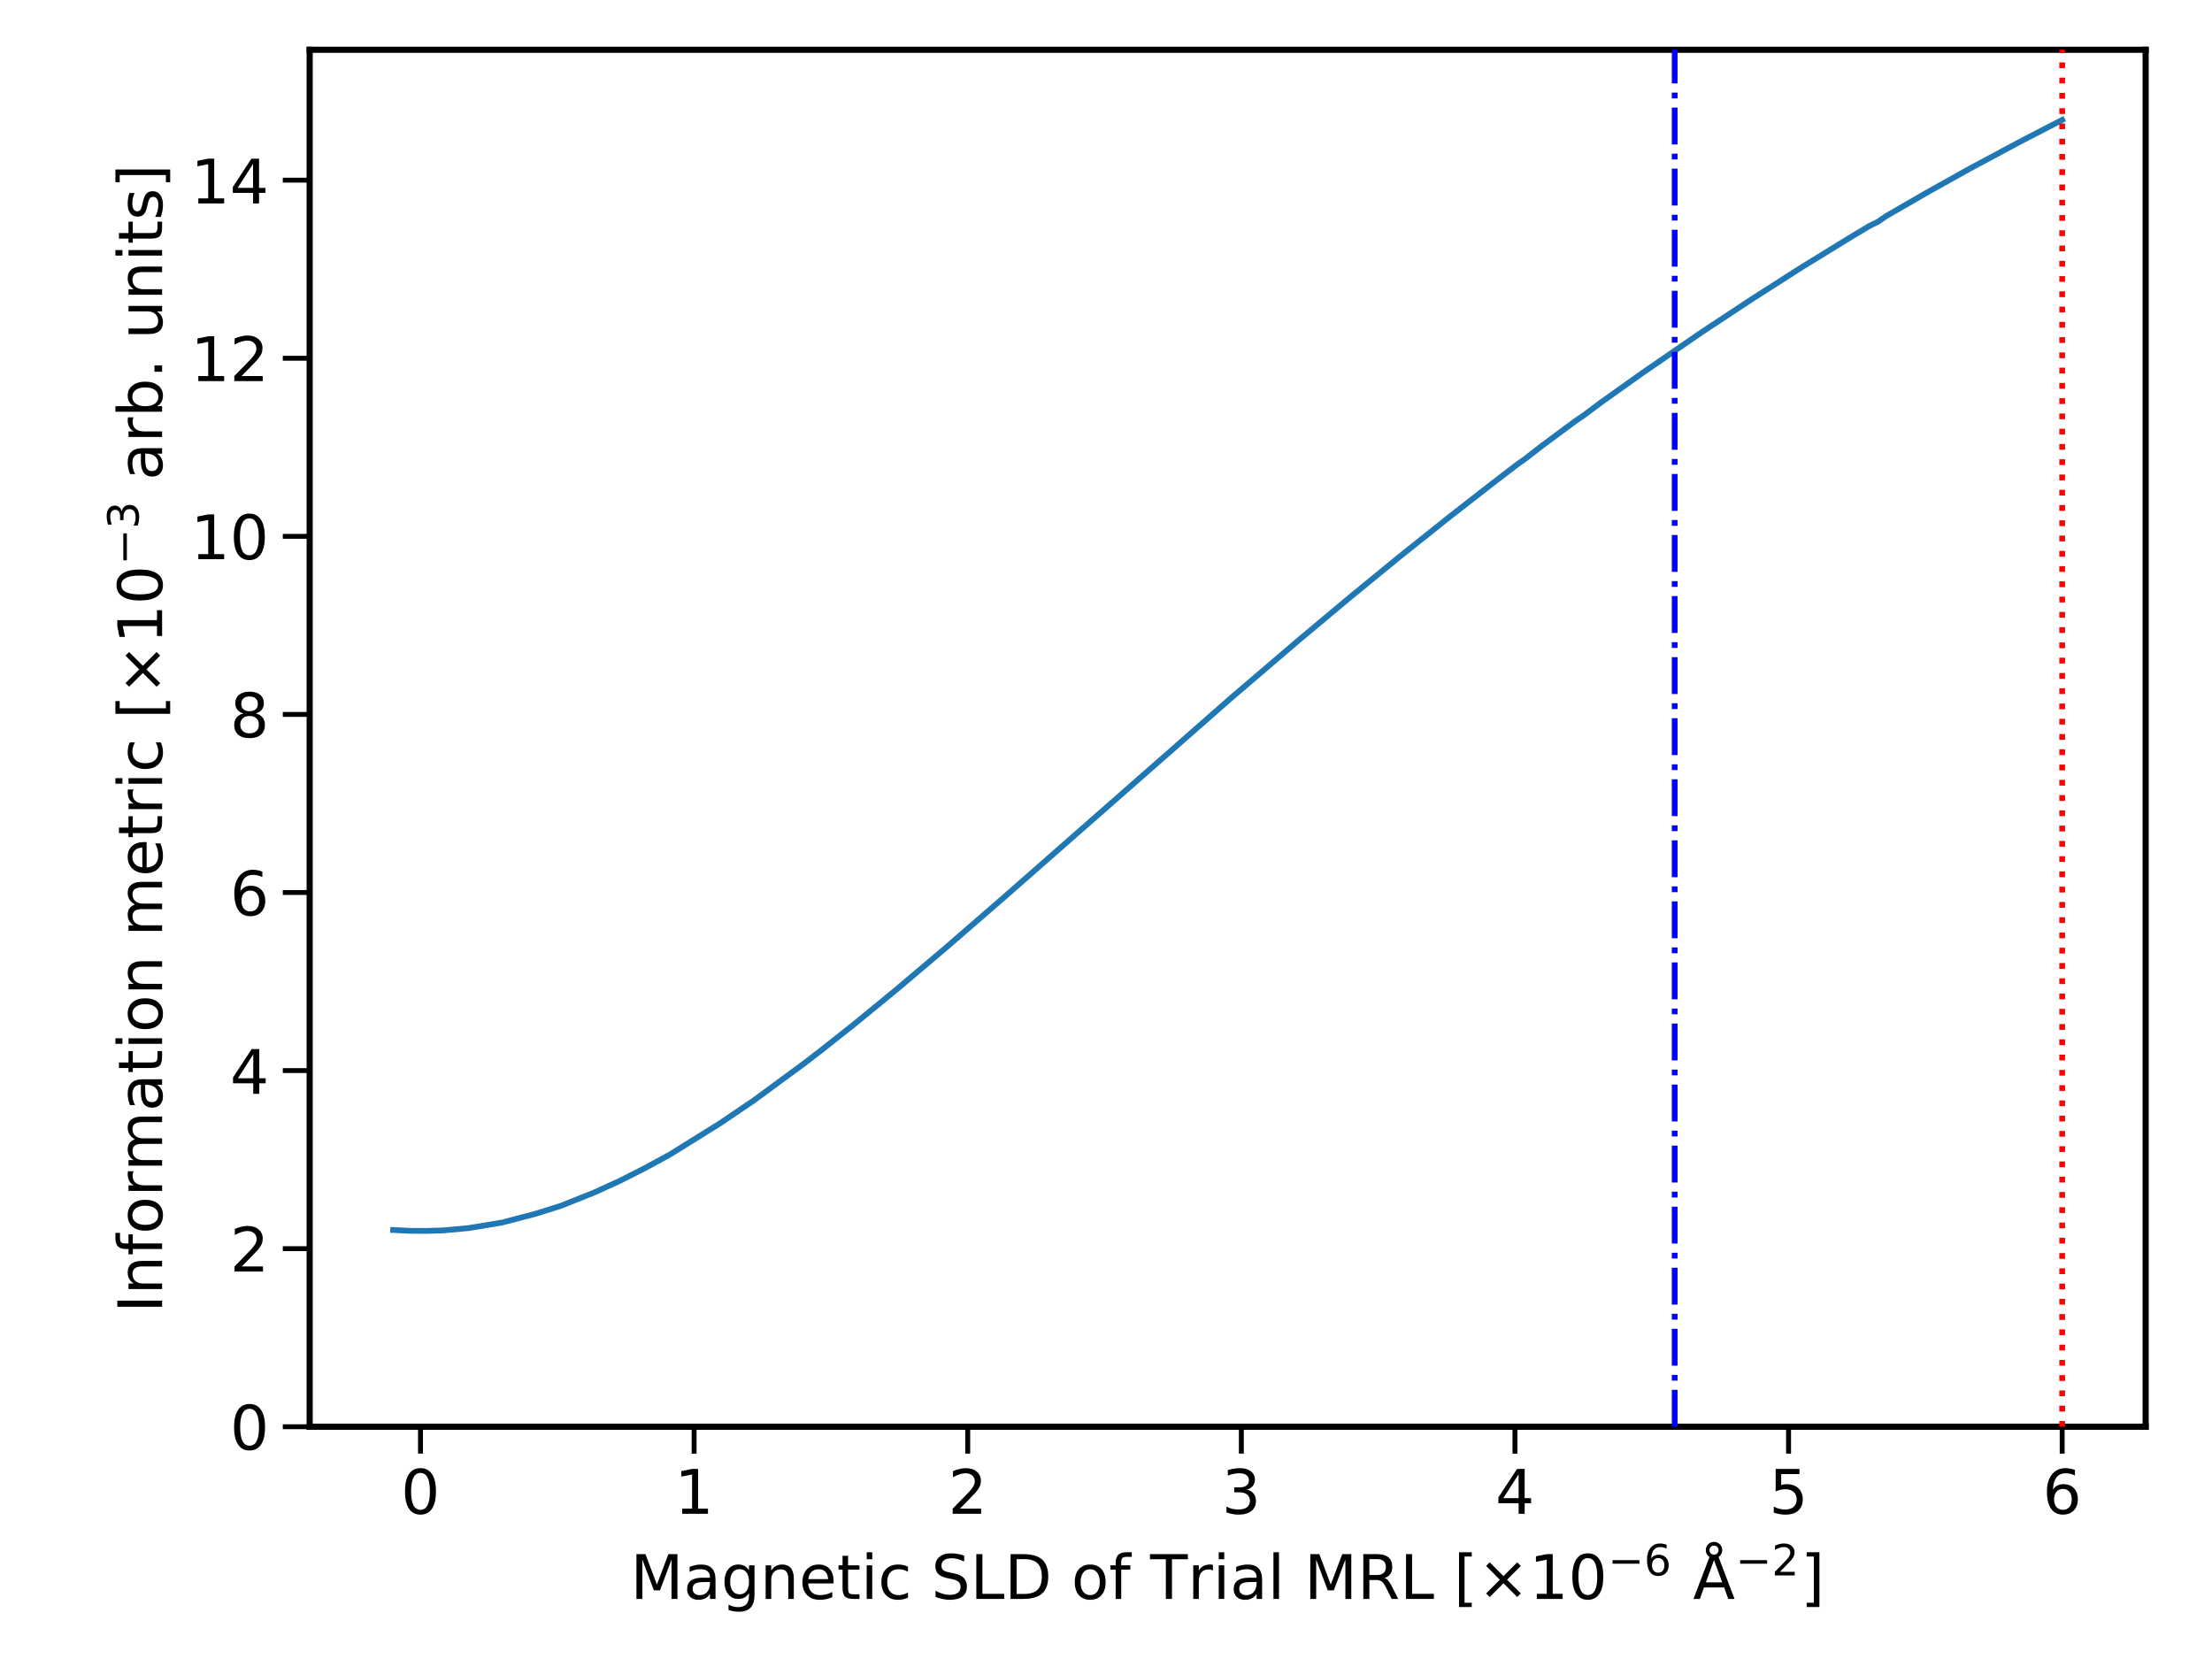
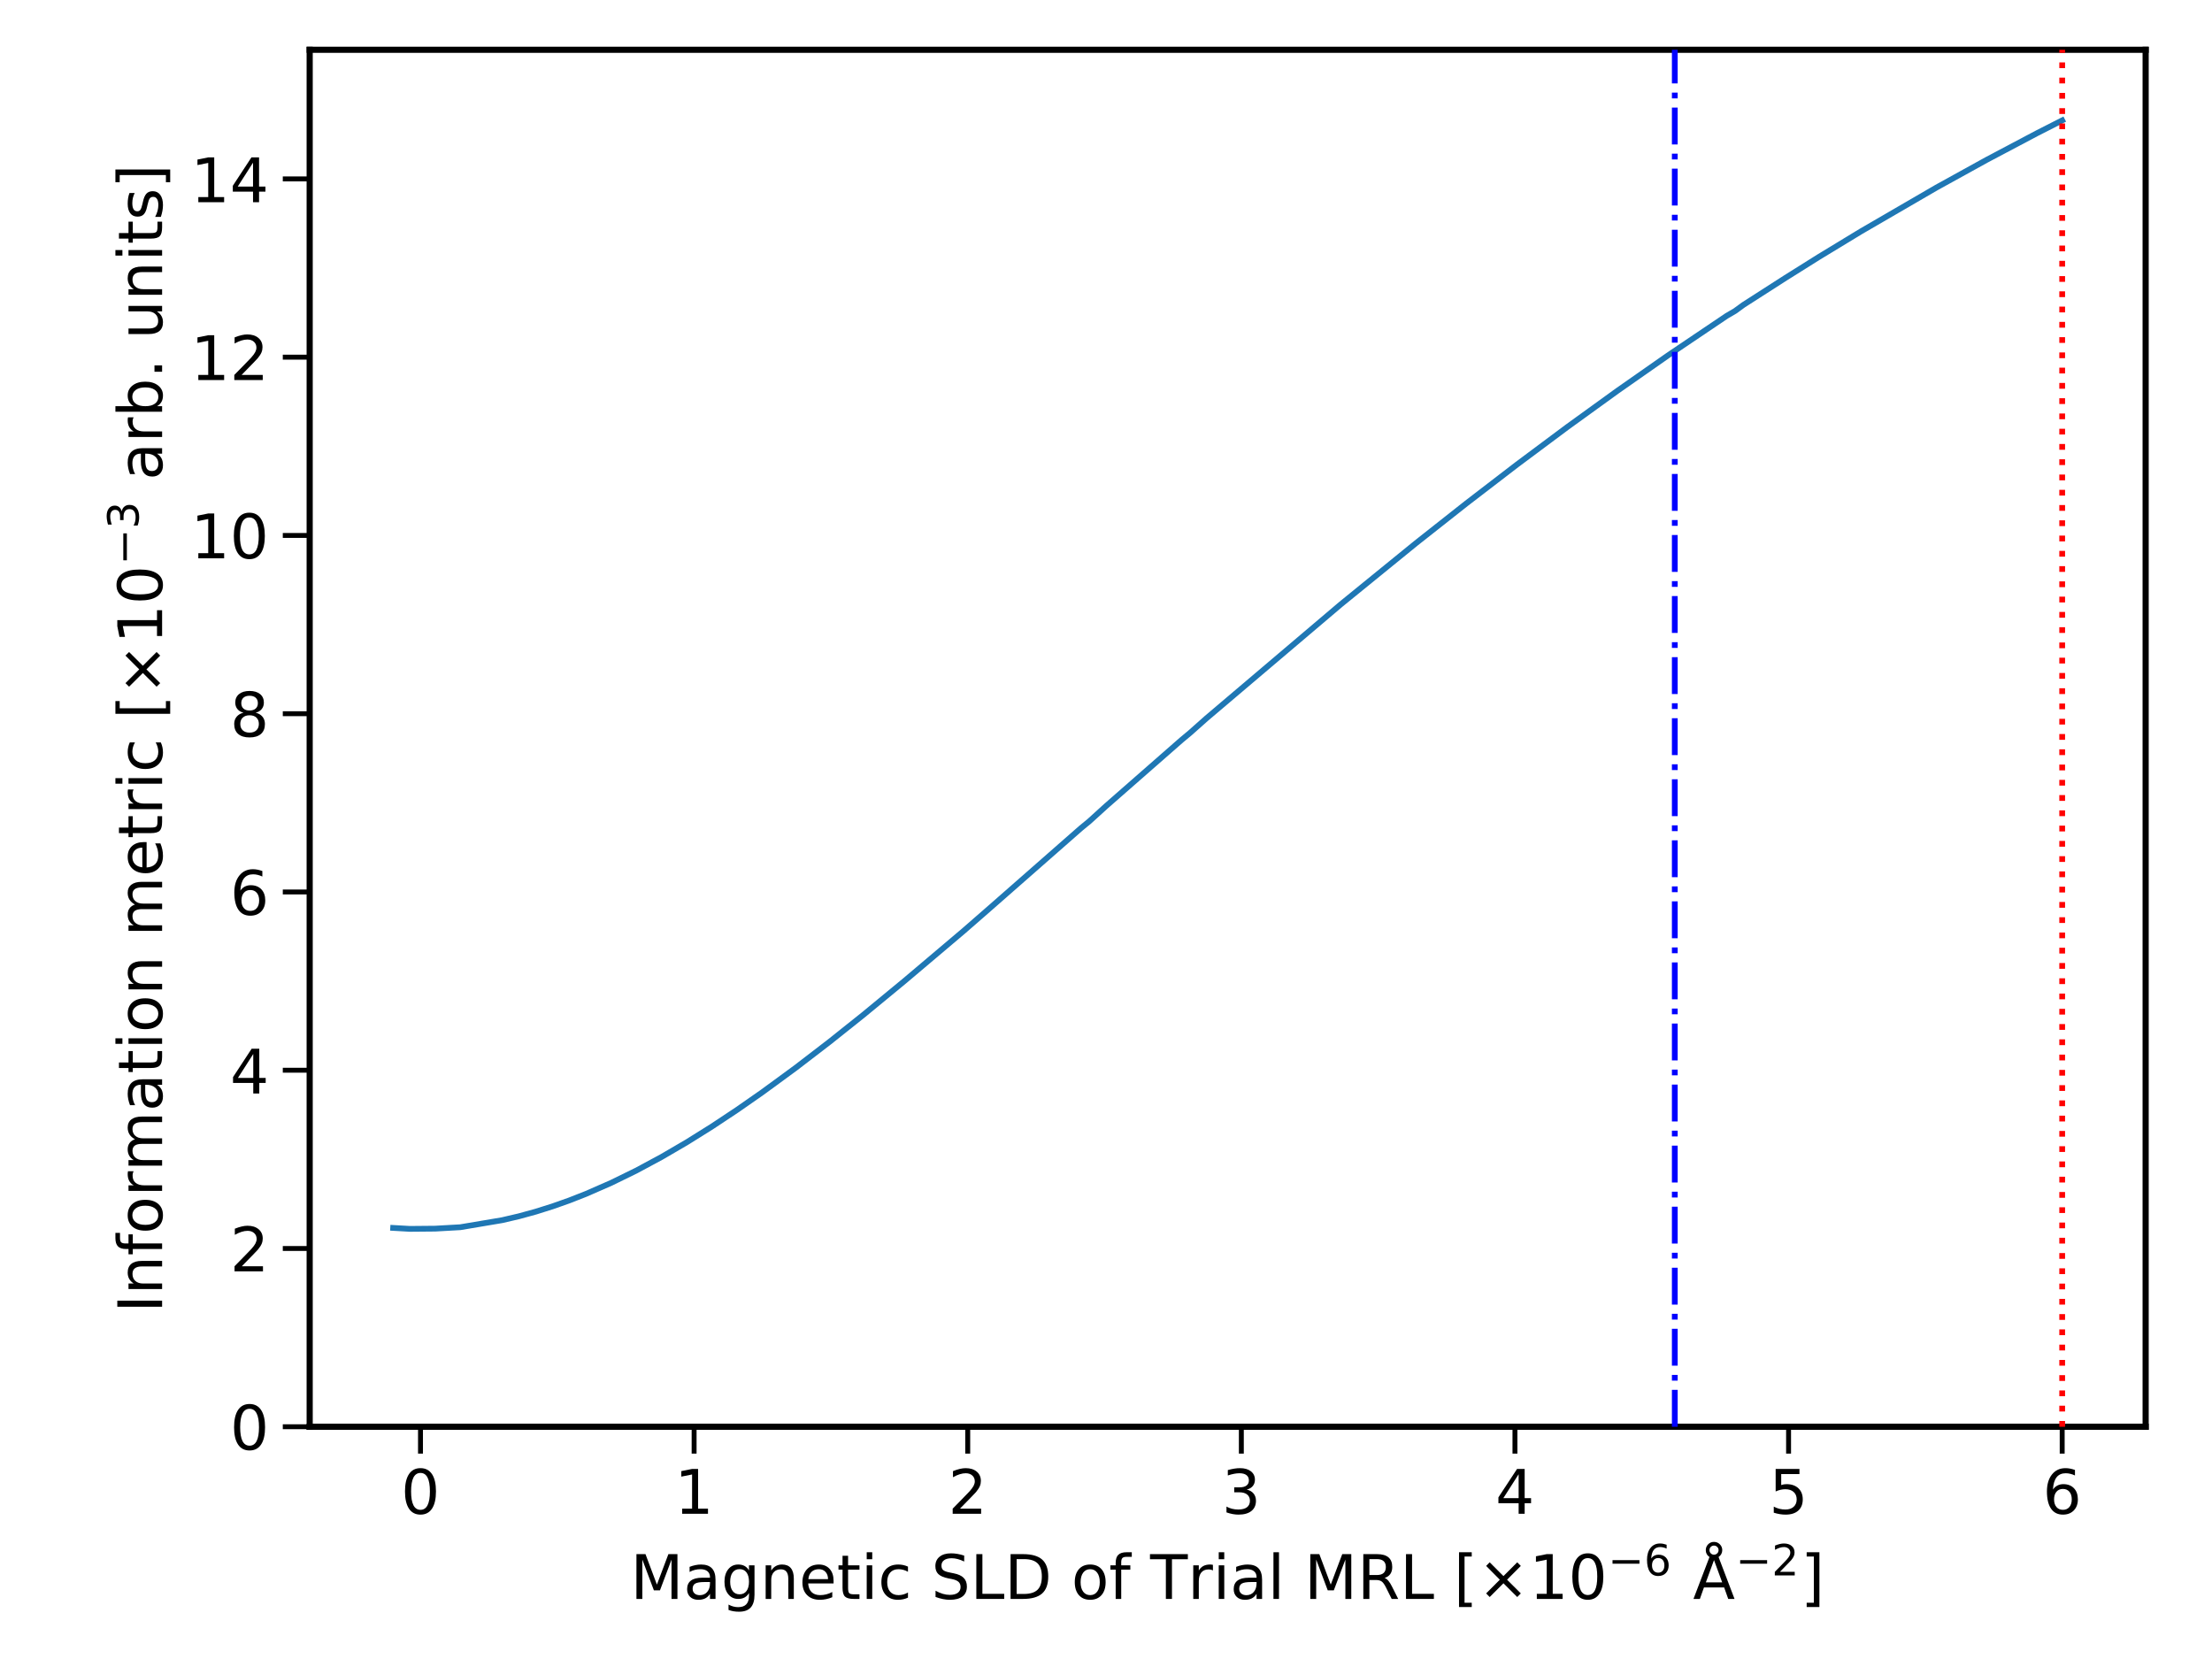
<svg xmlns="http://www.w3.org/2000/svg" xmlns:xlink="http://www.w3.org/1999/xlink" width="576pt" height="432pt" viewBox="0 0 576 432" version="1.1">
  <defs>
    <style type="text/css">*{stroke-linejoin: round; stroke-linecap: butt}</style>
  </defs>
  <g id="figure_1">
    <g id="patch_1">
      <path d="M 0 432  L 576 432  L 576 0  L 0 0  z " style="fill: #ffffff" />
    </g>
    <g id="axes_1">
      <g id="patch_2">
        <path d="M 80.64 371.52  L 558.72 371.52  L 558.72 12.96  L 80.64 12.96  z " style="fill: #ffffff" />
      </g>
      <g id="matplotlib.axis_1">
        <g id="xtick_1">
          <g id="line2d_1">
            <defs>
-               <path id="mece6933385" d="M 0 0  L 0 7  " style="stroke: #000000; stroke-width: 1.28" />
+               <path id="m1cd5940c97" d="M 0 0  L 0 7  " style="stroke: #000000; stroke-width: 1.28" />
            </defs>
            <g>
-               <use xlink:href="#mece6933385" x="109.496" y="371.52" style="stroke: #000000; stroke-width: 1.28" />
+               <use xlink:href="#m1cd5940c97" x="109.496" y="371.52" style="stroke: #000000; stroke-width: 1.28" />
            </g>
          </g>
          <g id="text_1">
            <g transform="translate(104.4058 394.1775) scale(0.16 -0.16)">
              <defs>
                <path id="DejaVuSans-30" d="M 2034 4250  Q 1547 4250 1301 3770  Q 1056 3291 1056 2328  Q 1056 1369 1301 889  Q 1547 409 2034 409  Q 2525 409 2770 889  Q 3016 1369 3016 2328  Q 3016 3291 2770 3770  Q 2525 4250 2034 4250  z M 2034 4750  Q 2819 4750 3233 4129  Q 3647 3509 3647 2328  Q 3647 1150 3233 529  Q 2819 -91 2034 -91  Q 1250 -91 836 529  Q 422 1150 422 2328  Q 422 3509 836 4129  Q 1250 4750 2034 4750  z " transform="scale(0.015625)" />
              </defs>
              <use xlink:href="#DejaVuSans-30" />
            </g>
          </g>
        </g>
        <g id="xtick_2">
          <g id="line2d_2">
            <g>
-               <use xlink:href="#mece6933385" x="180.745" y="371.52" style="stroke: #000000; stroke-width: 1.28" />
+               <use xlink:href="#m1cd5940c97" x="180.745" y="371.52" style="stroke: #000000; stroke-width: 1.28" />
            </g>
          </g>
          <g id="text_2">
            <g transform="translate(175.6547 394.1775) scale(0.16 -0.16)">
              <defs>
                <path id="DejaVuSans-31" d="M 794 531  L 1825 531  L 1825 4091  L 703 3866  L 703 4441  L 1819 4666  L 2450 4666  L 2450 531  L 3481 531  L 3481 0  L 794 0  L 794 531  z " transform="scale(0.015625)" />
              </defs>
              <use xlink:href="#DejaVuSans-31" />
            </g>
          </g>
        </g>
        <g id="xtick_3">
          <g id="line2d_3">
            <g>
-               <use xlink:href="#mece6933385" x="251.994" y="371.52" style="stroke: #000000; stroke-width: 1.28" />
+               <use xlink:href="#m1cd5940c97" x="251.994" y="371.52" style="stroke: #000000; stroke-width: 1.28" />
            </g>
          </g>
          <g id="text_3">
            <g transform="translate(246.9036 394.1775) scale(0.16 -0.16)">
              <defs>
                <path id="DejaVuSans-32" d="M 1228 531  L 3431 531  L 3431 0  L 469 0  L 469 531  Q 828 903 1448 1529  Q 2069 2156 2228 2338  Q 2531 2678 2651 2914  Q 2772 3150 2772 3378  Q 2772 3750 2511 3984  Q 2250 4219 1831 4219  Q 1534 4219 1204 4116  Q 875 4013 500 3803  L 500 4441  Q 881 4594 1212 4672  Q 1544 4750 1819 4750  Q 2544 4750 2975 4387  Q 3406 4025 3406 3419  Q 3406 3131 3298 2873  Q 3191 2616 2906 2266  Q 2828 2175 2409 1742  Q 1991 1309 1228 531  z " transform="scale(0.015625)" />
              </defs>
              <use xlink:href="#DejaVuSans-32" />
            </g>
          </g>
        </g>
        <g id="xtick_4">
          <g id="line2d_4">
            <g>
-               <use xlink:href="#mece6933385" x="323.242" y="371.52" style="stroke: #000000; stroke-width: 1.28" />
+               <use xlink:href="#m1cd5940c97" x="323.242" y="371.52" style="stroke: #000000; stroke-width: 1.28" />
            </g>
          </g>
          <g id="text_4">
            <g transform="translate(318.1524 394.1775) scale(0.16 -0.16)">
              <defs>
                <path id="DejaVuSans-33" d="M 2597 2516  Q 3050 2419 3304 2112  Q 3559 1806 3559 1356  Q 3559 666 3084 287  Q 2609 -91 1734 -91  Q 1441 -91 1130 -33  Q 819 25 488 141  L 488 750  Q 750 597 1062 519  Q 1375 441 1716 441  Q 2309 441 2620 675  Q 2931 909 2931 1356  Q 2931 1769 2642 2001  Q 2353 2234 1838 2234  L 1294 2234  L 1294 2753  L 1863 2753  Q 2328 2753 2575 2939  Q 2822 3125 2822 3475  Q 2822 3834 2567 4026  Q 2313 4219 1838 4219  Q 1578 4219 1281 4162  Q 984 4106 628 3988  L 628 4550  Q 988 4650 1302 4700  Q 1616 4750 1894 4750  Q 2613 4750 3031 4423  Q 3450 4097 3450 3541  Q 3450 3153 3228 2886  Q 3006 2619 2597 2516  z " transform="scale(0.015625)" />
              </defs>
              <use xlink:href="#DejaVuSans-33" />
            </g>
          </g>
        </g>
        <g id="xtick_5">
          <g id="line2d_5">
            <g>
-               <use xlink:href="#mece6933385" x="394.491" y="371.52" style="stroke: #000000; stroke-width: 1.28" />
+               <use xlink:href="#m1cd5940c97" x="394.491" y="371.52" style="stroke: #000000; stroke-width: 1.28" />
            </g>
          </g>
          <g id="text_5">
            <g transform="translate(389.4013 394.1775) scale(0.16 -0.16)">
              <defs>
                <path id="DejaVuSans-34" d="M 2419 4116  L 825 1625  L 2419 1625  L 2419 4116  z M 2253 4666  L 3047 4666  L 3047 1625  L 3713 1625  L 3713 1100  L 3047 1100  L 3047 0  L 2419 0  L 2419 1100  L 313 1100  L 313 1709  L 2253 4666  z " transform="scale(0.015625)" />
              </defs>
              <use xlink:href="#DejaVuSans-34" />
            </g>
          </g>
        </g>
        <g id="xtick_6">
          <g id="line2d_6">
            <g>
-               <use xlink:href="#mece6933385" x="465.74" y="371.52" style="stroke: #000000; stroke-width: 1.28" />
+               <use xlink:href="#m1cd5940c97" x="465.74" y="371.52" style="stroke: #000000; stroke-width: 1.28" />
            </g>
          </g>
          <g id="text_6">
            <g transform="translate(460.6502 394.1775) scale(0.16 -0.16)">
              <defs>
                <path id="DejaVuSans-35" d="M 691 4666  L 3169 4666  L 3169 4134  L 1269 4134  L 1269 2991  Q 1406 3038 1543 3061  Q 1681 3084 1819 3084  Q 2600 3084 3056 2656  Q 3513 2228 3513 1497  Q 3513 744 3044 326  Q 2575 -91 1722 -91  Q 1428 -91 1123 -41  Q 819 9 494 109  L 494 744  Q 775 591 1075 516  Q 1375 441 1709 441  Q 2250 441 2565 725  Q 2881 1009 2881 1497  Q 2881 1984 2565 2268  Q 2250 2553 1709 2553  Q 1456 2553 1204 2497  Q 953 2441 691 2322  L 691 4666  z " transform="scale(0.015625)" />
              </defs>
              <use xlink:href="#DejaVuSans-35" />
            </g>
          </g>
        </g>
        <g id="xtick_7">
          <g id="line2d_7">
            <g>
-               <use xlink:href="#mece6933385" x="536.989" y="371.52" style="stroke: #000000; stroke-width: 1.28" />
+               <use xlink:href="#m1cd5940c97" x="536.989" y="371.52" style="stroke: #000000; stroke-width: 1.28" />
            </g>
          </g>
          <g id="text_7">
            <g transform="translate(531.8991 394.1775) scale(0.16 -0.16)">
              <defs>
                <path id="DejaVuSans-36" d="M 2113 2584  Q 1688 2584 1439 2293  Q 1191 2003 1191 1497  Q 1191 994 1439 701  Q 1688 409 2113 409  Q 2538 409 2786 701  Q 3034 994 3034 1497  Q 3034 2003 2786 2293  Q 2538 2584 2113 2584  z M 3366 4563  L 3366 3988  Q 3128 4100 2886 4159  Q 2644 4219 2406 4219  Q 1781 4219 1451 3797  Q 1122 3375 1075 2522  Q 1259 2794 1537 2939  Q 1816 3084 2150 3084  Q 2853 3084 3261 2657  Q 3669 2231 3669 1497  Q 3669 778 3244 343  Q 2819 -91 2113 -91  Q 1303 -91 875 529  Q 447 1150 447 2328  Q 447 3434 972 4092  Q 1497 4750 2381 4750  Q 2619 4750 2861 4703  Q 3103 4656 3366 4563  z " transform="scale(0.015625)" />
              </defs>
              <use xlink:href="#DejaVuSans-36" />
            </g>
          </g>
        </g>
        <g id="text_8">
          <g transform="translate(164.16 416.385) scale(0.16 -0.16)">
            <defs>
              <path id="DejaVuSans-4d" d="M 628 4666  L 1569 4666  L 2759 1491  L 3956 4666  L 4897 4666  L 4897 0  L 4281 0  L 4281 4097  L 3078 897  L 2444 897  L 1241 4097  L 1241 0  L 628 0  L 628 4666  z " transform="scale(0.015625)" />
              <path id="DejaVuSans-61" d="M 2194 1759  Q 1497 1759 1228 1600  Q 959 1441 959 1056  Q 959 750 1161 570  Q 1363 391 1709 391  Q 2188 391 2477 730  Q 2766 1069 2766 1631  L 2766 1759  L 2194 1759  z M 3341 1997  L 3341 0  L 2766 0  L 2766 531  Q 2569 213 2275 61  Q 1981 -91 1556 -91  Q 1019 -91 701 211  Q 384 513 384 1019  Q 384 1609 779 1909  Q 1175 2209 1959 2209  L 2766 2209  L 2766 2266  Q 2766 2663 2505 2880  Q 2244 3097 1772 3097  Q 1472 3097 1187 3025  Q 903 2953 641 2809  L 641 3341  Q 956 3463 1253 3523  Q 1550 3584 1831 3584  Q 2591 3584 2966 3190  Q 3341 2797 3341 1997  z " transform="scale(0.015625)" />
              <path id="DejaVuSans-67" d="M 2906 1791  Q 2906 2416 2648 2759  Q 2391 3103 1925 3103  Q 1463 3103 1205 2759  Q 947 2416 947 1791  Q 947 1169 1205 825  Q 1463 481 1925 481  Q 2391 481 2648 825  Q 2906 1169 2906 1791  z M 3481 434  Q 3481 -459 3084 -895  Q 2688 -1331 1869 -1331  Q 1566 -1331 1297 -1286  Q 1028 -1241 775 -1147  L 775 -588  Q 1028 -725 1275 -790  Q 1522 -856 1778 -856  Q 2344 -856 2625 -561  Q 2906 -266 2906 331  L 2906 616  Q 2728 306 2450 153  Q 2172 0 1784 0  Q 1141 0 747 490  Q 353 981 353 1791  Q 353 2603 747 3093  Q 1141 3584 1784 3584  Q 2172 3584 2450 3431  Q 2728 3278 2906 2969  L 2906 3500  L 3481 3500  L 3481 434  z " transform="scale(0.015625)" />
              <path id="DejaVuSans-6e" d="M 3513 2113  L 3513 0  L 2938 0  L 2938 2094  Q 2938 2591 2744 2837  Q 2550 3084 2163 3084  Q 1697 3084 1428 2787  Q 1159 2491 1159 1978  L 1159 0  L 581 0  L 581 3500  L 1159 3500  L 1159 2956  Q 1366 3272 1645 3428  Q 1925 3584 2291 3584  Q 2894 3584 3203 3211  Q 3513 2838 3513 2113  z " transform="scale(0.015625)" />
              <path id="DejaVuSans-65" d="M 3597 1894  L 3597 1613  L 953 1613  Q 991 1019 1311 708  Q 1631 397 2203 397  Q 2534 397 2845 478  Q 3156 559 3463 722  L 3463 178  Q 3153 47 2828 -22  Q 2503 -91 2169 -91  Q 1331 -91 842 396  Q 353 884 353 1716  Q 353 2575 817 3079  Q 1281 3584 2069 3584  Q 2775 3584 3186 3129  Q 3597 2675 3597 1894  z M 3022 2063  Q 3016 2534 2758 2815  Q 2500 3097 2075 3097  Q 1594 3097 1305 2825  Q 1016 2553 972 2059  L 3022 2063  z " transform="scale(0.015625)" />
              <path id="DejaVuSans-74" d="M 1172 4494  L 1172 3500  L 2356 3500  L 2356 3053  L 1172 3053  L 1172 1153  Q 1172 725 1289 603  Q 1406 481 1766 481  L 2356 481  L 2356 0  L 1766 0  Q 1100 0 847 248  Q 594 497 594 1153  L 594 3053  L 172 3053  L 172 3500  L 594 3500  L 594 4494  L 1172 4494  z " transform="scale(0.015625)" />
              <path id="DejaVuSans-69" d="M 603 3500  L 1178 3500  L 1178 0  L 603 0  L 603 3500  z M 603 4863  L 1178 4863  L 1178 4134  L 603 4134  L 603 4863  z " transform="scale(0.015625)" />
              <path id="DejaVuSans-63" d="M 3122 3366  L 3122 2828  Q 2878 2963 2633 3030  Q 2388 3097 2138 3097  Q 1578 3097 1268 2742  Q 959 2388 959 1747  Q 959 1106 1268 751  Q 1578 397 2138 397  Q 2388 397 2633 464  Q 2878 531 3122 666  L 3122 134  Q 2881 22 2623 -34  Q 2366 -91 2075 -91  Q 1284 -91 818 406  Q 353 903 353 1747  Q 353 2603 823 3093  Q 1294 3584 2113 3584  Q 2378 3584 2631 3529  Q 2884 3475 3122 3366  z " transform="scale(0.015625)" />
              <path id="DejaVuSans-20" transform="scale(0.015625)" />
              <path id="DejaVuSans-53" d="M 3425 4513  L 3425 3897  Q 3066 4069 2747 4153  Q 2428 4238 2131 4238  Q 1616 4238 1336 4038  Q 1056 3838 1056 3469  Q 1056 3159 1242 3001  Q 1428 2844 1947 2747  L 2328 2669  Q 3034 2534 3370 2195  Q 3706 1856 3706 1288  Q 3706 609 3251 259  Q 2797 -91 1919 -91  Q 1588 -91 1214 -16  Q 841 59 441 206  L 441 856  Q 825 641 1194 531  Q 1563 422 1919 422  Q 2459 422 2753 634  Q 3047 847 3047 1241  Q 3047 1584 2836 1778  Q 2625 1972 2144 2069  L 1759 2144  Q 1053 2284 737 2584  Q 422 2884 422 3419  Q 422 4038 858 4394  Q 1294 4750 2059 4750  Q 2388 4750 2728 4690  Q 3069 4631 3425 4513  z " transform="scale(0.015625)" />
              <path id="DejaVuSans-4c" d="M 628 4666  L 1259 4666  L 1259 531  L 3531 531  L 3531 0  L 628 0  L 628 4666  z " transform="scale(0.015625)" />
              <path id="DejaVuSans-44" d="M 1259 4147  L 1259 519  L 2022 519  Q 2988 519 3436 956  Q 3884 1394 3884 2338  Q 3884 3275 3436 3711  Q 2988 4147 2022 4147  L 1259 4147  z M 628 4666  L 1925 4666  Q 3281 4666 3915 4102  Q 4550 3538 4550 2338  Q 4550 1131 3912 565  Q 3275 0 1925 0  L 628 0  L 628 4666  z " transform="scale(0.015625)" />
              <path id="DejaVuSans-6f" d="M 1959 3097  Q 1497 3097 1228 2736  Q 959 2375 959 1747  Q 959 1119 1226 758  Q 1494 397 1959 397  Q 2419 397 2687 759  Q 2956 1122 2956 1747  Q 2956 2369 2687 2733  Q 2419 3097 1959 3097  z M 1959 3584  Q 2709 3584 3137 3096  Q 3566 2609 3566 1747  Q 3566 888 3137 398  Q 2709 -91 1959 -91  Q 1206 -91 779 398  Q 353 888 353 1747  Q 353 2609 779 3096  Q 1206 3584 1959 3584  z " transform="scale(0.015625)" />
              <path id="DejaVuSans-66" d="M 2375 4863  L 2375 4384  L 1825 4384  Q 1516 4384 1395 4259  Q 1275 4134 1275 3809  L 1275 3500  L 2222 3500  L 2222 3053  L 1275 3053  L 1275 0  L 697 0  L 697 3053  L 147 3053  L 147 3500  L 697 3500  L 697 3744  Q 697 4328 969 4595  Q 1241 4863 1831 4863  L 2375 4863  z " transform="scale(0.015625)" />
              <path id="DejaVuSans-54" d="M -19 4666  L 3928 4666  L 3928 4134  L 2272 4134  L 2272 0  L 1638 0  L 1638 4134  L -19 4134  L -19 4666  z " transform="scale(0.015625)" />
              <path id="DejaVuSans-72" d="M 2631 2963  Q 2534 3019 2420 3045  Q 2306 3072 2169 3072  Q 1681 3072 1420 2755  Q 1159 2438 1159 1844  L 1159 0  L 581 0  L 581 3500  L 1159 3500  L 1159 2956  Q 1341 3275 1631 3429  Q 1922 3584 2338 3584  Q 2397 3584 2469 3576  Q 2541 3569 2628 3553  L 2631 2963  z " transform="scale(0.015625)" />
              <path id="DejaVuSans-6c" d="M 603 4863  L 1178 4863  L 1178 0  L 603 0  L 603 4863  z " transform="scale(0.015625)" />
              <path id="DejaVuSans-52" d="M 2841 2188  Q 3044 2119 3236 1894  Q 3428 1669 3622 1275  L 4263 0  L 3584 0  L 2988 1197  Q 2756 1666 2539 1819  Q 2322 1972 1947 1972  L 1259 1972  L 1259 0  L 628 0  L 628 4666  L 2053 4666  Q 2853 4666 3247 4331  Q 3641 3997 3641 3322  Q 3641 2881 3436 2590  Q 3231 2300 2841 2188  z M 1259 4147  L 1259 2491  L 2053 2491  Q 2509 2491 2742 2702  Q 2975 2913 2975 3322  Q 2975 3731 2742 3939  Q 2509 4147 2053 4147  L 1259 4147  z " transform="scale(0.015625)" />
              <path id="DejaVuSans-5b" d="M 550 4863  L 1875 4863  L 1875 4416  L 1125 4416  L 1125 -397  L 1875 -397  L 1875 -844  L 550 -844  L 550 4863  z " transform="scale(0.015625)" />
              <path id="DejaVuSans-d7" d="M 4488 3438  L 3059 2003  L 4488 575  L 4116 197  L 2681 1631  L 1247 197  L 878 575  L 2303 2003  L 878 3438  L 1247 3816  L 2681 2381  L 4116 3816  L 4488 3438  z " transform="scale(0.015625)" />
              <path id="DejaVuSans-2212" d="M 678 2272  L 4684 2272  L 4684 1741  L 678 1741  L 678 2272  z " transform="scale(0.015625)" />
              <path id="DejaVuSans-c5" d="M 2663 5081  Q 2663 5278 2523 5417  Q 2384 5556 2188 5556  Q 1988 5556 1852 5420  Q 1716 5284 1716 5081  Q 1716 4884 1853 4746  Q 1991 4609 2188 4609  Q 2384 4609 2523 4746  Q 2663 4884 2663 5081  z M 2188 4044  L 1338 1722  L 3041 1722  L 2188 4044  z M 1716 4366  Q 1525 4494 1428 4673  Q 1331 4853 1331 5081  Q 1331 5441 1579 5691  Q 1828 5941 2188 5941  Q 2544 5941 2795 5689  Q 3047 5438 3047 5081  Q 3047 4863 2948 4678  Q 2850 4494 2663 4366  L 4325 0  L 3669 0  L 3244 1197  L 1141 1197  L 716 0  L 50 0  L 1716 4366  z " transform="scale(0.015625)" />
              <path id="DejaVuSans-5d" d="M 1947 4863  L 1947 -844  L 622 -844  L 622 -397  L 1369 -397  L 1369 4416  L 622 4416  L 622 4863  L 1947 4863  z " transform="scale(0.015625)" />
            </defs>
            <use xlink:href="#DejaVuSans-4d" transform="translate(0 0.171875)" />
            <use xlink:href="#DejaVuSans-61" transform="translate(86.2793 0.171875)" />
            <use xlink:href="#DejaVuSans-67" transform="translate(147.5586 0.171875)" />
            <use xlink:href="#DejaVuSans-6e" transform="translate(211.0352 0.171875)" />
            <use xlink:href="#DejaVuSans-65" transform="translate(274.4141 0.171875)" />
            <use xlink:href="#DejaVuSans-74" transform="translate(335.9375 0.171875)" />
            <use xlink:href="#DejaVuSans-69" transform="translate(375.1465 0.171875)" />
            <use xlink:href="#DejaVuSans-63" transform="translate(402.9297 0.171875)" />
            <use xlink:href="#DejaVuSans-20" transform="translate(457.9102 0.171875)" />
            <use xlink:href="#DejaVuSans-53" transform="translate(489.6973 0.171875)" />
            <use xlink:href="#DejaVuSans-4c" transform="translate(553.1738 0.171875)" />
            <use xlink:href="#DejaVuSans-44" transform="translate(608.8867 0.171875)" />
            <use xlink:href="#DejaVuSans-20" transform="translate(685.8887 0.171875)" />
            <use xlink:href="#DejaVuSans-6f" transform="translate(717.6758 0.171875)" />
            <use xlink:href="#DejaVuSans-66" transform="translate(778.8574 0.171875)" />
            <use xlink:href="#DejaVuSans-20" transform="translate(814.0625 0.171875)" />
            <use xlink:href="#DejaVuSans-54" transform="translate(845.8496 0.171875)" />
            <use xlink:href="#DejaVuSans-72" transform="translate(906.9336 0.171875)" />
            <use xlink:href="#DejaVuSans-69" transform="translate(948.0469 0.171875)" />
            <use xlink:href="#DejaVuSans-61" transform="translate(975.8301 0.171875)" />
            <use xlink:href="#DejaVuSans-6c" transform="translate(1037.109 0.171875)" />
            <use xlink:href="#DejaVuSans-20" transform="translate(1064.893 0.171875)" />
            <use xlink:href="#DejaVuSans-4d" transform="translate(1096.68 0.171875)" />
            <use xlink:href="#DejaVuSans-52" transform="translate(1182.959 0.171875)" />
            <use xlink:href="#DejaVuSans-4c" transform="translate(1252.441 0.171875)" />
            <use xlink:href="#DejaVuSans-20" transform="translate(1308.154 0.171875)" />
            <use xlink:href="#DejaVuSans-5b" transform="translate(1339.941 0.171875)" />
            <use xlink:href="#DejaVuSans-d7" transform="translate(1378.955 0.171875)" />
            <use xlink:href="#DejaVuSans-31" transform="translate(1462.744 0.171875)" />
            <use xlink:href="#DejaVuSans-30" transform="translate(1526.367 0.171875)" />
            <use xlink:href="#DejaVuSans-2212" transform="translate(1590.947 38.45312) scale(0.7)" />
            <use xlink:href="#DejaVuSans-36" transform="translate(1649.6 38.45312) scale(0.7)" />
            <use xlink:href="#DejaVuSans-c5" transform="translate(1729.34 0.171875)" />
            <use xlink:href="#DejaVuSans-2212" transform="translate(1798.706 38.45312) scale(0.7)" />
            <use xlink:href="#DejaVuSans-32" transform="translate(1857.358 38.45312) scale(0.7)" />
            <use xlink:href="#DejaVuSans-5d" transform="translate(1904.629 0.171875)" />
          </g>
        </g>
      </g>
      <g id="matplotlib.axis_2">
        <g id="ytick_1">
          <g id="line2d_8">
            <defs>
-               <path id="m2c14ba2852" d="M 0 0  L -7 0  " style="stroke: #000000; stroke-width: 1.28" />
+               <path id="m12d4b9c869" d="M 0 0  L -7 0  " style="stroke: #000000; stroke-width: 1.28" />
            </defs>
            <g>
-               <use xlink:href="#m2c14ba2852" x="80.64" y="371.52" style="stroke: #000000; stroke-width: 1.28" />
+               <use xlink:href="#m12d4b9c869" x="80.64" y="371.52" style="stroke: #000000; stroke-width: 1.28" />
            </g>
          </g>
          <g id="text_9">
            <g transform="translate(59.9 377.5987) scale(0.16 -0.16)">
              <use xlink:href="#DejaVuSans-30" transform="translate(0 0.78125)" />
            </g>
          </g>
        </g>
        <g id="ytick_2">
          <g id="line2d_9">
            <g>
-               <use xlink:href="#m2c14ba2852" x="80.64" y="325.148" style="stroke: #000000; stroke-width: 1.28" />
+               <use xlink:href="#m12d4b9c869" x="80.64" y="325.101" style="stroke: #000000; stroke-width: 1.28" />
            </g>
          </g>
          <g id="text_10">
-             <g transform="translate(59.9 331.2264) scale(0.16 -0.16)">
+             <g transform="translate(59.9 331.1797) scale(0.16 -0.16)">
              <use xlink:href="#DejaVuSans-32" transform="translate(0 0.78125)" />
            </g>
          </g>
        </g>
        <g id="ytick_3">
          <g id="line2d_10">
            <g>
-               <use xlink:href="#m2c14ba2852" x="80.64" y="278.775" style="stroke: #000000; stroke-width: 1.28" />
+               <use xlink:href="#m12d4b9c869" x="80.64" y="278.682" style="stroke: #000000; stroke-width: 1.28" />
            </g>
          </g>
          <g id="text_11">
-             <g transform="translate(59.9 284.8541) scale(0.16 -0.16)">
+             <g transform="translate(59.9 284.7607) scale(0.16 -0.16)">
              <use xlink:href="#DejaVuSans-34" transform="translate(0 0.09375)" />
            </g>
          </g>
        </g>
        <g id="ytick_4">
          <g id="line2d_11">
            <g>
-               <use xlink:href="#m2c14ba2852" x="80.64" y="232.403" style="stroke: #000000; stroke-width: 1.28" />
+               <use xlink:href="#m12d4b9c869" x="80.64" y="232.263" style="stroke: #000000; stroke-width: 1.28" />
            </g>
          </g>
          <g id="text_12">
-             <g transform="translate(59.9 238.4818) scale(0.16 -0.16)">
+             <g transform="translate(59.9 238.3417) scale(0.16 -0.16)">
              <use xlink:href="#DejaVuSans-36" transform="translate(0 0.78125)" />
            </g>
          </g>
        </g>
        <g id="ytick_5">
          <g id="line2d_12">
            <g>
-               <use xlink:href="#m2c14ba2852" x="80.64" y="186.031" style="stroke: #000000; stroke-width: 1.28" />
+               <use xlink:href="#m12d4b9c869" x="80.64" y="185.844" style="stroke: #000000; stroke-width: 1.28" />
            </g>
          </g>
          <g id="text_13">
-             <g transform="translate(59.9 192.1095) scale(0.16 -0.16)">
+             <g transform="translate(59.9 191.9226) scale(0.16 -0.16)">
              <defs>
                <path id="DejaVuSans-38" d="M 2034 2216  Q 1584 2216 1326 1975  Q 1069 1734 1069 1313  Q 1069 891 1326 650  Q 1584 409 2034 409  Q 2484 409 2743 651  Q 3003 894 3003 1313  Q 3003 1734 2745 1975  Q 2488 2216 2034 2216  z M 1403 2484  Q 997 2584 770 2862  Q 544 3141 544 3541  Q 544 4100 942 4425  Q 1341 4750 2034 4750  Q 2731 4750 3128 4425  Q 3525 4100 3525 3541  Q 3525 3141 3298 2862  Q 3072 2584 2669 2484  Q 3125 2378 3379 2068  Q 3634 1759 3634 1313  Q 3634 634 3220 271  Q 2806 -91 2034 -91  Q 1263 -91 848 271  Q 434 634 434 1313  Q 434 1759 690 2068  Q 947 2378 1403 2484  z M 1172 3481  Q 1172 3119 1398 2916  Q 1625 2713 2034 2713  Q 2441 2713 2670 2916  Q 2900 3119 2900 3481  Q 2900 3844 2670 4047  Q 2441 4250 2034 4250  Q 1625 4250 1398 4047  Q 1172 3844 1172 3481  z " transform="scale(0.015625)" />
              </defs>
              <use xlink:href="#DejaVuSans-38" transform="translate(0 0.78125)" />
            </g>
          </g>
        </g>
        <g id="ytick_6">
          <g id="line2d_13">
            <g>
-               <use xlink:href="#m2c14ba2852" x="80.64" y="139.658" style="stroke: #000000; stroke-width: 1.28" />
+               <use xlink:href="#m12d4b9c869" x="80.64" y="139.425" style="stroke: #000000; stroke-width: 1.28" />
            </g>
          </g>
          <g id="text_14">
-             <g transform="translate(49.66 145.7372) scale(0.16 -0.16)">
+             <g transform="translate(49.66 145.5036) scale(0.16 -0.16)">
              <use xlink:href="#DejaVuSans-31" transform="translate(0 0.78125)" />
              <use xlink:href="#DejaVuSans-30" transform="translate(63.62305 0.78125)" />
            </g>
          </g>
        </g>
        <g id="ytick_7">
          <g id="line2d_14">
            <g>
-               <use xlink:href="#m2c14ba2852" x="80.64" y="93.286" style="stroke: #000000; stroke-width: 1.28" />
+               <use xlink:href="#m12d4b9c869" x="80.64" y="93.006" style="stroke: #000000; stroke-width: 1.28" />
            </g>
          </g>
          <g id="text_15">
-             <g transform="translate(49.66 99.36488) scale(0.16 -0.16)">
+             <g transform="translate(49.66 99.08455) scale(0.16 -0.16)">
              <use xlink:href="#DejaVuSans-31" transform="translate(0 0.78125)" />
              <use xlink:href="#DejaVuSans-32" transform="translate(63.62305 0.78125)" />
            </g>
          </g>
        </g>
        <g id="ytick_8">
          <g id="line2d_15">
            <g>
-               <use xlink:href="#m2c14ba2852" x="80.64" y="46.914" style="stroke: #000000; stroke-width: 1.28" />
+               <use xlink:href="#m12d4b9c869" x="80.64" y="46.587" style="stroke: #000000; stroke-width: 1.28" />
            </g>
          </g>
          <g id="text_16">
-             <g transform="translate(49.66 52.99256) scale(0.16 -0.16)">
+             <g transform="translate(49.66 52.66552) scale(0.16 -0.16)">
              <use xlink:href="#DejaVuSans-31" transform="translate(0 0.09375)" />
              <use xlink:href="#DejaVuSans-34" transform="translate(63.62305 0.09375)" />
            </g>
          </g>
        </g>
        <g id="text_17">
          <g transform="translate(42.3325 341.84) rotate(-90) scale(0.16 -0.16)">
            <defs>
              <path id="DejaVuSans-49" d="M 628 4666  L 1259 4666  L 1259 0  L 628 0  L 628 4666  z " transform="scale(0.015625)" />
              <path id="DejaVuSans-6d" d="M 3328 2828  Q 3544 3216 3844 3400  Q 4144 3584 4550 3584  Q 5097 3584 5394 3201  Q 5691 2819 5691 2113  L 5691 0  L 5113 0  L 5113 2094  Q 5113 2597 4934 2840  Q 4756 3084 4391 3084  Q 3944 3084 3684 2787  Q 3425 2491 3425 1978  L 3425 0  L 2847 0  L 2847 2094  Q 2847 2600 2669 2842  Q 2491 3084 2119 3084  Q 1678 3084 1418 2786  Q 1159 2488 1159 1978  L 1159 0  L 581 0  L 581 3500  L 1159 3500  L 1159 2956  Q 1356 3278 1631 3431  Q 1906 3584 2284 3584  Q 2666 3584 2933 3390  Q 3200 3197 3328 2828  z " transform="scale(0.015625)" />
              <path id="DejaVuSans-62" d="M 3116 1747  Q 3116 2381 2855 2742  Q 2594 3103 2138 3103  Q 1681 3103 1420 2742  Q 1159 2381 1159 1747  Q 1159 1113 1420 752  Q 1681 391 2138 391  Q 2594 391 2855 752  Q 3116 1113 3116 1747  z M 1159 2969  Q 1341 3281 1617 3432  Q 1894 3584 2278 3584  Q 2916 3584 3314 3078  Q 3713 2572 3713 1747  Q 3713 922 3314 415  Q 2916 -91 2278 -91  Q 1894 -91 1617 61  Q 1341 213 1159 525  L 1159 0  L 581 0  L 581 4863  L 1159 4863  L 1159 2969  z " transform="scale(0.015625)" />
              <path id="DejaVuSans-2e" d="M 684 794  L 1344 794  L 1344 0  L 684 0  L 684 794  z " transform="scale(0.015625)" />
              <path id="DejaVuSans-75" d="M 544 1381  L 544 3500  L 1119 3500  L 1119 1403  Q 1119 906 1312 657  Q 1506 409 1894 409  Q 2359 409 2629 706  Q 2900 1003 2900 1516  L 2900 3500  L 3475 3500  L 3475 0  L 2900 0  L 2900 538  Q 2691 219 2414 64  Q 2138 -91 1772 -91  Q 1169 -91 856 284  Q 544 659 544 1381  z M 1991 3584  L 1991 3584  z " transform="scale(0.015625)" />
              <path id="DejaVuSans-73" d="M 2834 3397  L 2834 2853  Q 2591 2978 2328 3040  Q 2066 3103 1784 3103  Q 1356 3103 1142 2972  Q 928 2841 928 2578  Q 928 2378 1081 2264  Q 1234 2150 1697 2047  L 1894 2003  Q 2506 1872 2764 1633  Q 3022 1394 3022 966  Q 3022 478 2636 193  Q 2250 -91 1575 -91  Q 1294 -91 989 -36  Q 684 19 347 128  L 347 722  Q 666 556 975 473  Q 1284 391 1588 391  Q 1994 391 2212 530  Q 2431 669 2431 922  Q 2431 1156 2273 1281  Q 2116 1406 1581 1522  L 1381 1569  Q 847 1681 609 1914  Q 372 2147 372 2553  Q 372 3047 722 3315  Q 1072 3584 1716 3584  Q 2034 3584 2315 3537  Q 2597 3491 2834 3397  z " transform="scale(0.015625)" />
            </defs>
            <use xlink:href="#DejaVuSans-49" transform="translate(0 0.765625)" />
            <use xlink:href="#DejaVuSans-6e" transform="translate(29.49219 0.765625)" />
            <use xlink:href="#DejaVuSans-66" transform="translate(92.87109 0.765625)" />
            <use xlink:href="#DejaVuSans-6f" transform="translate(128.0762 0.765625)" />
            <use xlink:href="#DejaVuSans-72" transform="translate(189.2578 0.765625)" />
            <use xlink:href="#DejaVuSans-6d" transform="translate(230.3711 0.765625)" />
            <use xlink:href="#DejaVuSans-61" transform="translate(327.7832 0.765625)" />
            <use xlink:href="#DejaVuSans-74" transform="translate(389.0625 0.765625)" />
            <use xlink:href="#DejaVuSans-69" transform="translate(428.2715 0.765625)" />
            <use xlink:href="#DejaVuSans-6f" transform="translate(456.0547 0.765625)" />
            <use xlink:href="#DejaVuSans-6e" transform="translate(517.2363 0.765625)" />
            <use xlink:href="#DejaVuSans-20" transform="translate(580.6152 0.765625)" />
            <use xlink:href="#DejaVuSans-6d" transform="translate(612.4023 0.765625)" />
            <use xlink:href="#DejaVuSans-65" transform="translate(709.8145 0.765625)" />
            <use xlink:href="#DejaVuSans-74" transform="translate(771.3379 0.765625)" />
            <use xlink:href="#DejaVuSans-72" transform="translate(810.5469 0.765625)" />
            <use xlink:href="#DejaVuSans-69" transform="translate(851.6602 0.765625)" />
            <use xlink:href="#DejaVuSans-63" transform="translate(879.4434 0.765625)" />
            <use xlink:href="#DejaVuSans-20" transform="translate(934.4238 0.765625)" />
            <use xlink:href="#DejaVuSans-5b" transform="translate(966.2109 0.765625)" />
            <use xlink:href="#DejaVuSans-d7" transform="translate(1005.225 0.765625)" />
            <use xlink:href="#DejaVuSans-31" transform="translate(1089.014 0.765625)" />
            <use xlink:href="#DejaVuSans-30" transform="translate(1152.637 0.765625)" />
            <use xlink:href="#DejaVuSans-2212" transform="translate(1217.217 39.04688) scale(0.7)" />
            <use xlink:href="#DejaVuSans-33" transform="translate(1275.869 39.04688) scale(0.7)" />
            <use xlink:href="#DejaVuSans-20" transform="translate(1323.14 0.765625)" />
            <use xlink:href="#DejaVuSans-61" transform="translate(1354.927 0.765625)" />
            <use xlink:href="#DejaVuSans-72" transform="translate(1416.206 0.765625)" />
            <use xlink:href="#DejaVuSans-62" transform="translate(1457.319 0.765625)" />
            <use xlink:href="#DejaVuSans-2e" transform="translate(1520.796 0.765625)" />
            <use xlink:href="#DejaVuSans-20" transform="translate(1552.583 0.765625)" />
            <use xlink:href="#DejaVuSans-75" transform="translate(1584.37 0.765625)" />
            <use xlink:href="#DejaVuSans-6e" transform="translate(1647.749 0.765625)" />
            <use xlink:href="#DejaVuSans-69" transform="translate(1711.128 0.765625)" />
            <use xlink:href="#DejaVuSans-74" transform="translate(1738.911 0.765625)" />
            <use xlink:href="#DejaVuSans-73" transform="translate(1778.12 0.765625)" />
            <use xlink:href="#DejaVuSans-5d" transform="translate(1830.22 0.765625)" />
          </g>
        </g>
      </g>
      <g id="line2d_16">
-         <path d="M 102.371 320.284  L 106.739 320.502  L 111.107 320.527  L 115.475 320.392  L 122.027 319.786  L 128.579 318.709  L 130.763 318.34  L 139.499 316.052  L 146.051 313.992  L 154.787 310.501  L 161.339 307.515  L 167.891 304.198  L 174.443 300.632  L 187.547 292.47  L 196.283 286.56  L 209.387 276.92  L 213.755 273.563  L 222.492 266.65  L 233.412 257.697  L 246.516 246.607  L 261.804 233.347  L 270.54 225.676  L 320.772 181.584  L 338.244 166.652  L 351.348 155.693  L 364.452 144.963  L 377.556 134.51  L 388.476 126.001  L 395.028 120.981  L 397.212 119.44  L 401.58 116.04  L 410.316 109.571  L 412.5 108.095  L 416.868 104.815  L 427.789 97.047  L 443.077 86.537  L 456.181 77.89  L 469.285 69.517  L 482.389 61.471  L 486.757 58.857  L 488.941 57.783  L 491.125 56.285  L 502.045 49.984  L 512.965 43.891  L 526.069 36.864  L 536.989 31.222  L 536.989 31.222  " clip-path="url(#pc7e6385e3c)" style="fill: none; stroke: #1f77b4; stroke-width: 1.5; stroke-linecap: square" />
+         <path d="M 102.371 319.746  L 106.739 319.997  L 113.291 319.937  L 119.843 319.568  L 130.763 317.731  L 135.131 316.714  L 139.499 315.515  L 143.867 314.14  L 148.235 312.594  L 152.603 310.881  L 159.155 308.013  L 165.707 304.805  L 172.259 301.277  L 178.811 297.456  L 185.363 293.36  L 191.915 289.017  L 198.467 284.451  L 207.203 278.053  L 215.939 271.345  L 224.676 264.382  L 235.596 255.385  L 250.884 242.455  L 257.436 236.744  L 281.46 215.667  L 283.644 213.872  L 288.012 209.903  L 307.668 192.688  L 309.852 190.87  L 314.22 186.994  L 349.164 157.352  L 368.82 141.36  L 381.924 131.023  L 395.028 120.961  L 408.132 111.19  L 421.237 101.716  L 434.341 92.55  L 449.629 82.247  L 451.813 80.974  L 453.997 79.382  L 464.917 72.375  L 473.653 66.895  L 484.573 60.263  L 504.229 48.849  L 517.333 41.615  L 530.437 34.682  L 536.989 31.346  L 536.989 31.346  " clip-path="url(#p21db91ae13)" style="fill: none; stroke: #1f77b4; stroke-width: 1.5; stroke-linecap: square" />
      </g>
      <g id="patch_3">
        <path d="M 80.64 371.52  L 80.64 12.96  " style="fill: none; stroke: #000000; stroke-width: 1.6; stroke-linejoin: miter; stroke-linecap: square" />
      </g>
      <g id="patch_4">
        <path d="M 558.72 371.52  L 558.72 12.96  " style="fill: none; stroke: #000000; stroke-width: 1.6; stroke-linejoin: miter; stroke-linecap: square" />
      </g>
      <g id="patch_5">
        <path d="M 80.64 371.52  L 558.72 371.52  " style="fill: none; stroke: #000000; stroke-width: 1.6; stroke-linejoin: miter; stroke-linecap: square" />
      </g>
      <g id="patch_6">
        <path d="M 80.64 12.96  L 558.72 12.96  " style="fill: none; stroke: #000000; stroke-width: 1.6; stroke-linejoin: miter; stroke-linecap: square" />
      </g>
      <g id="line2d_17">
-         <path d="M 536.989 371.52  L 536.989 12.96  " clip-path="url(#pc7e6385e3c)" style="fill: none; stroke-dasharray: 1.5,2.475; stroke-dashoffset: 0; stroke: #ff0000; stroke-width: 1.5" />
+         <path d="M 536.989 371.52  L 536.989 12.96  " clip-path="url(#p21db91ae13)" style="fill: none; stroke-dasharray: 1.5,2.475; stroke-dashoffset: 0; stroke: #ff0000; stroke-width: 1.5" />
      </g>
      <g id="line2d_18">
-         <path d="M 436.085 371.52  L 436.085 12.96  " clip-path="url(#pc7e6385e3c)" style="fill: none; stroke-dasharray: 9.6,2.4,1.5,2.4; stroke-dashoffset: 0; stroke: #0000ff; stroke-width: 1.5" />
+         <path d="M 436.11 371.52  L 436.11 12.96  " clip-path="url(#p21db91ae13)" style="fill: none; stroke-dasharray: 9.6,2.4,1.5,2.4; stroke-dashoffset: 0; stroke: #0000ff; stroke-width: 1.5" />
      </g>
    </g>
  </g>
  <defs>
-     <clipPath id="pc7e6385e3c">
+     <clipPath id="p21db91ae13">
      <rect x="80.64" y="12.96" width="478.08" height="358.56" />
    </clipPath>
  </defs>
</svg>
